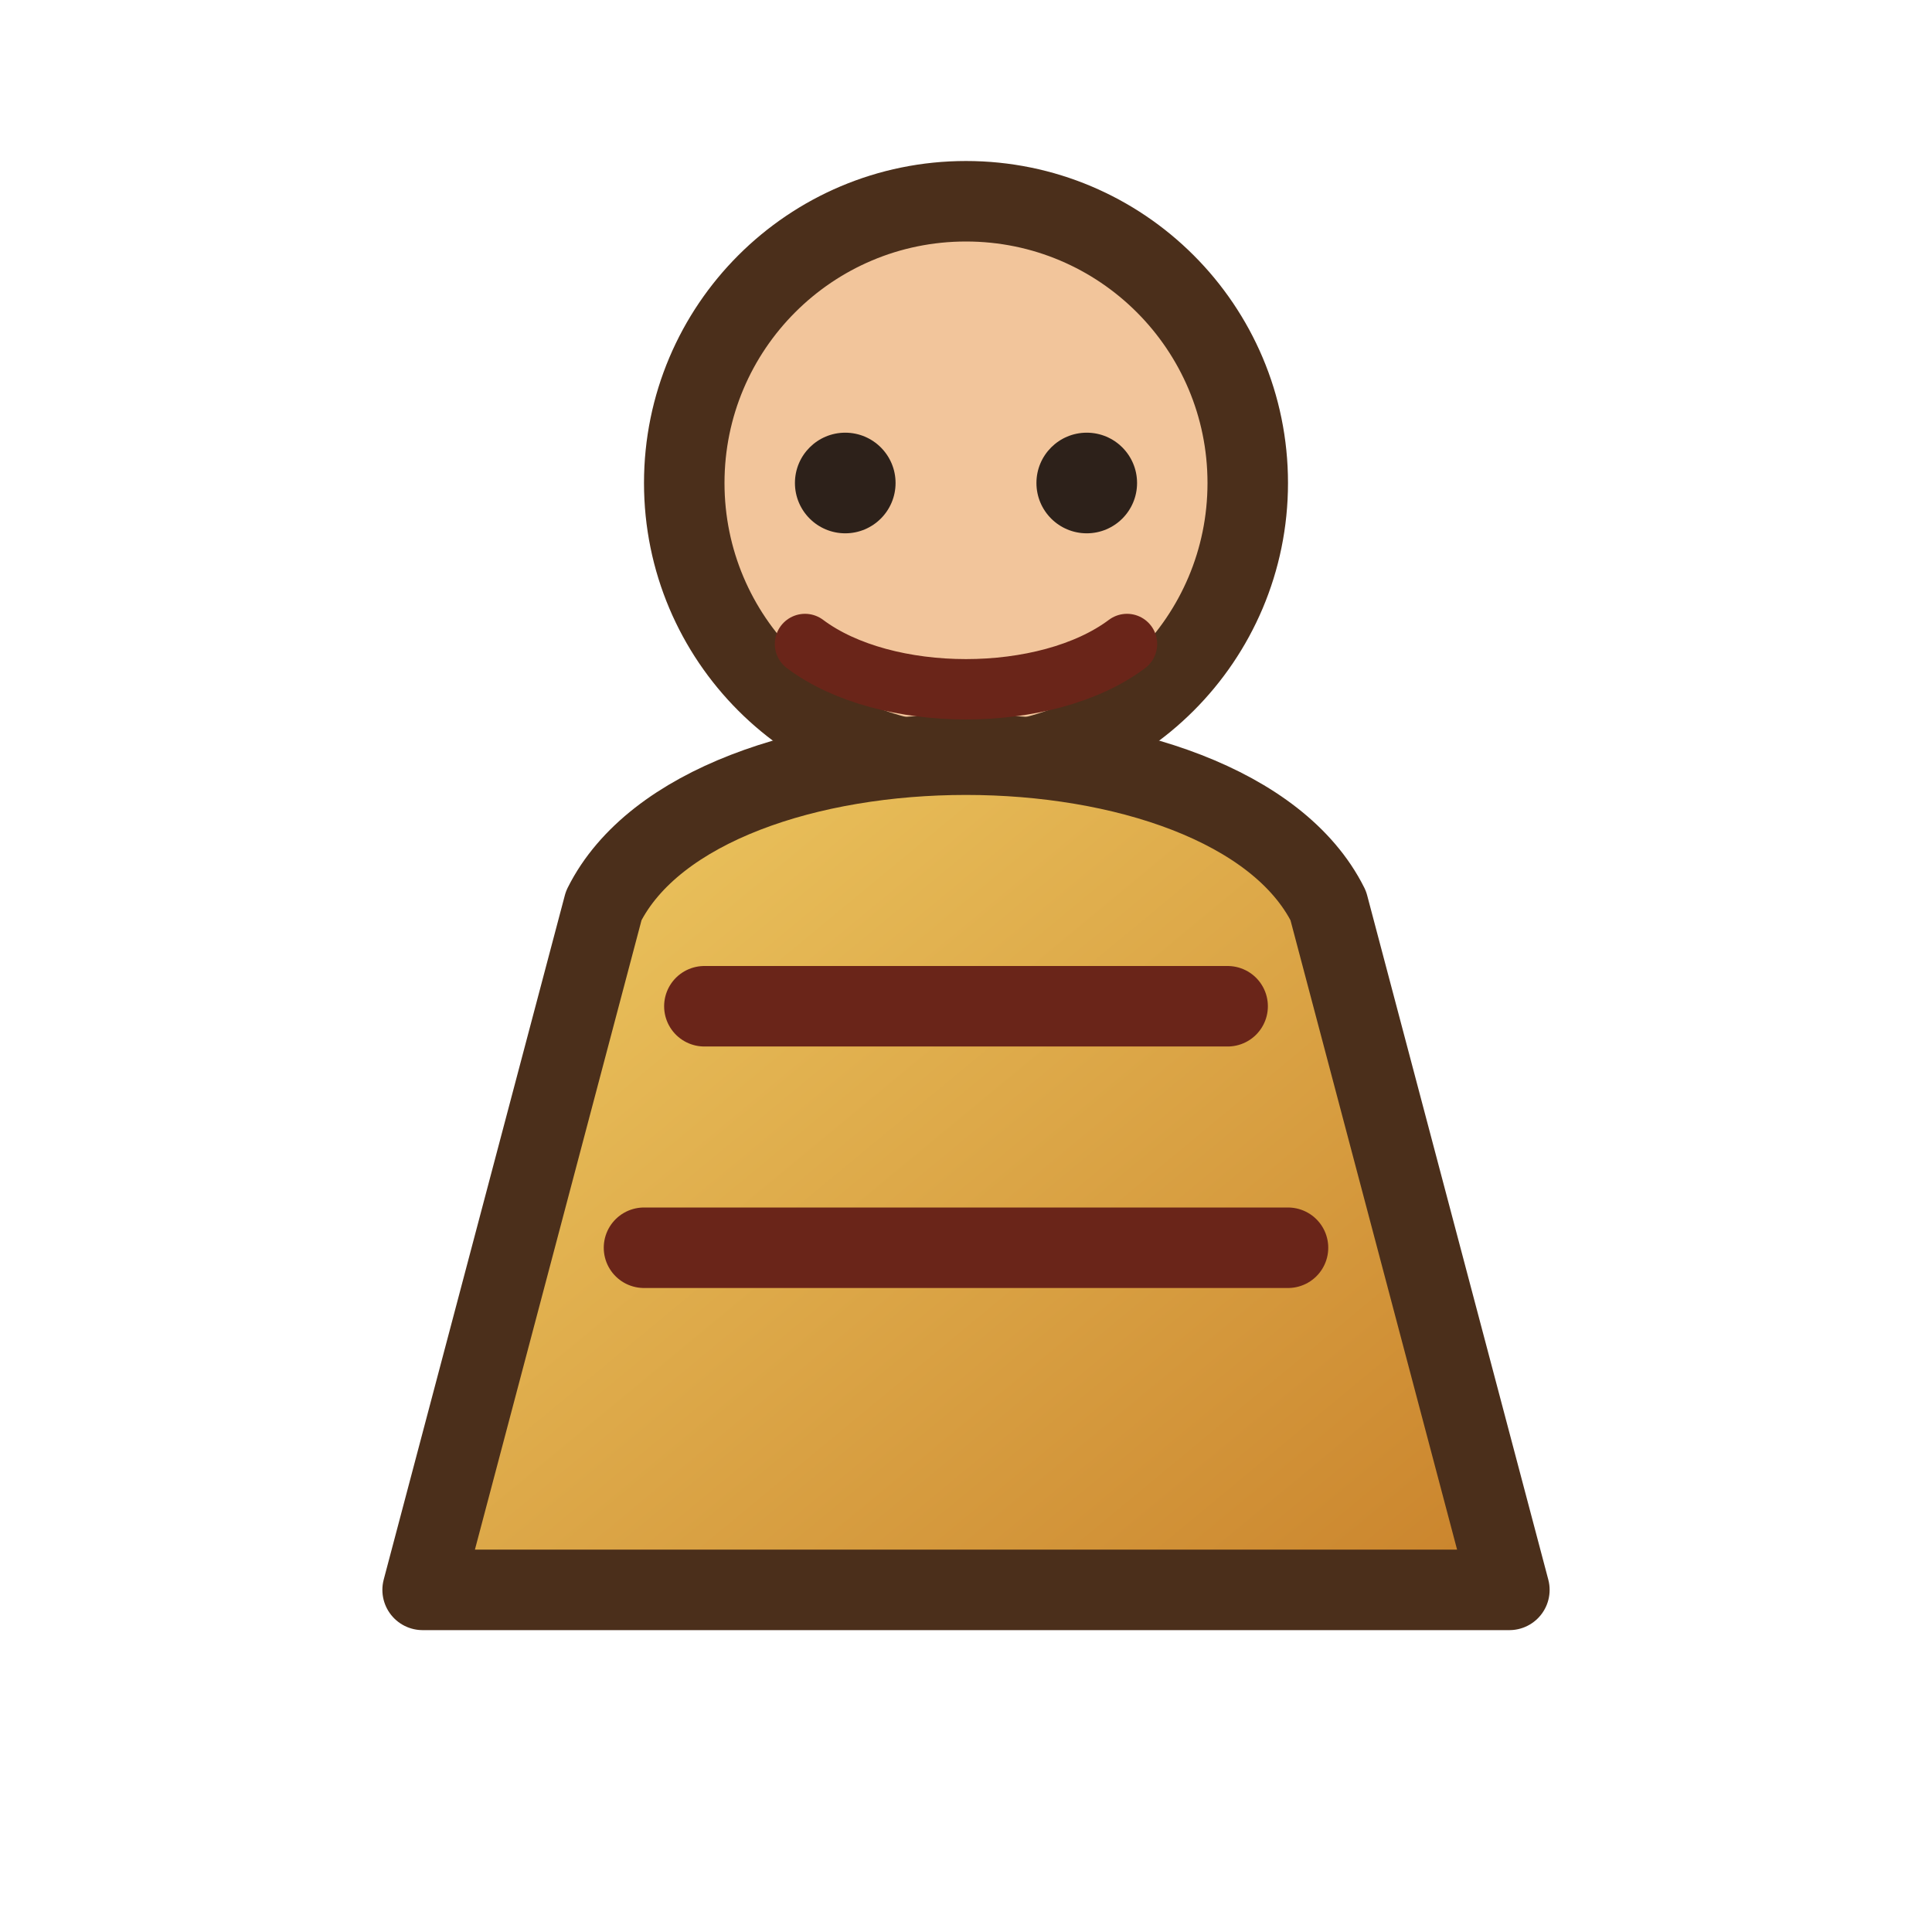
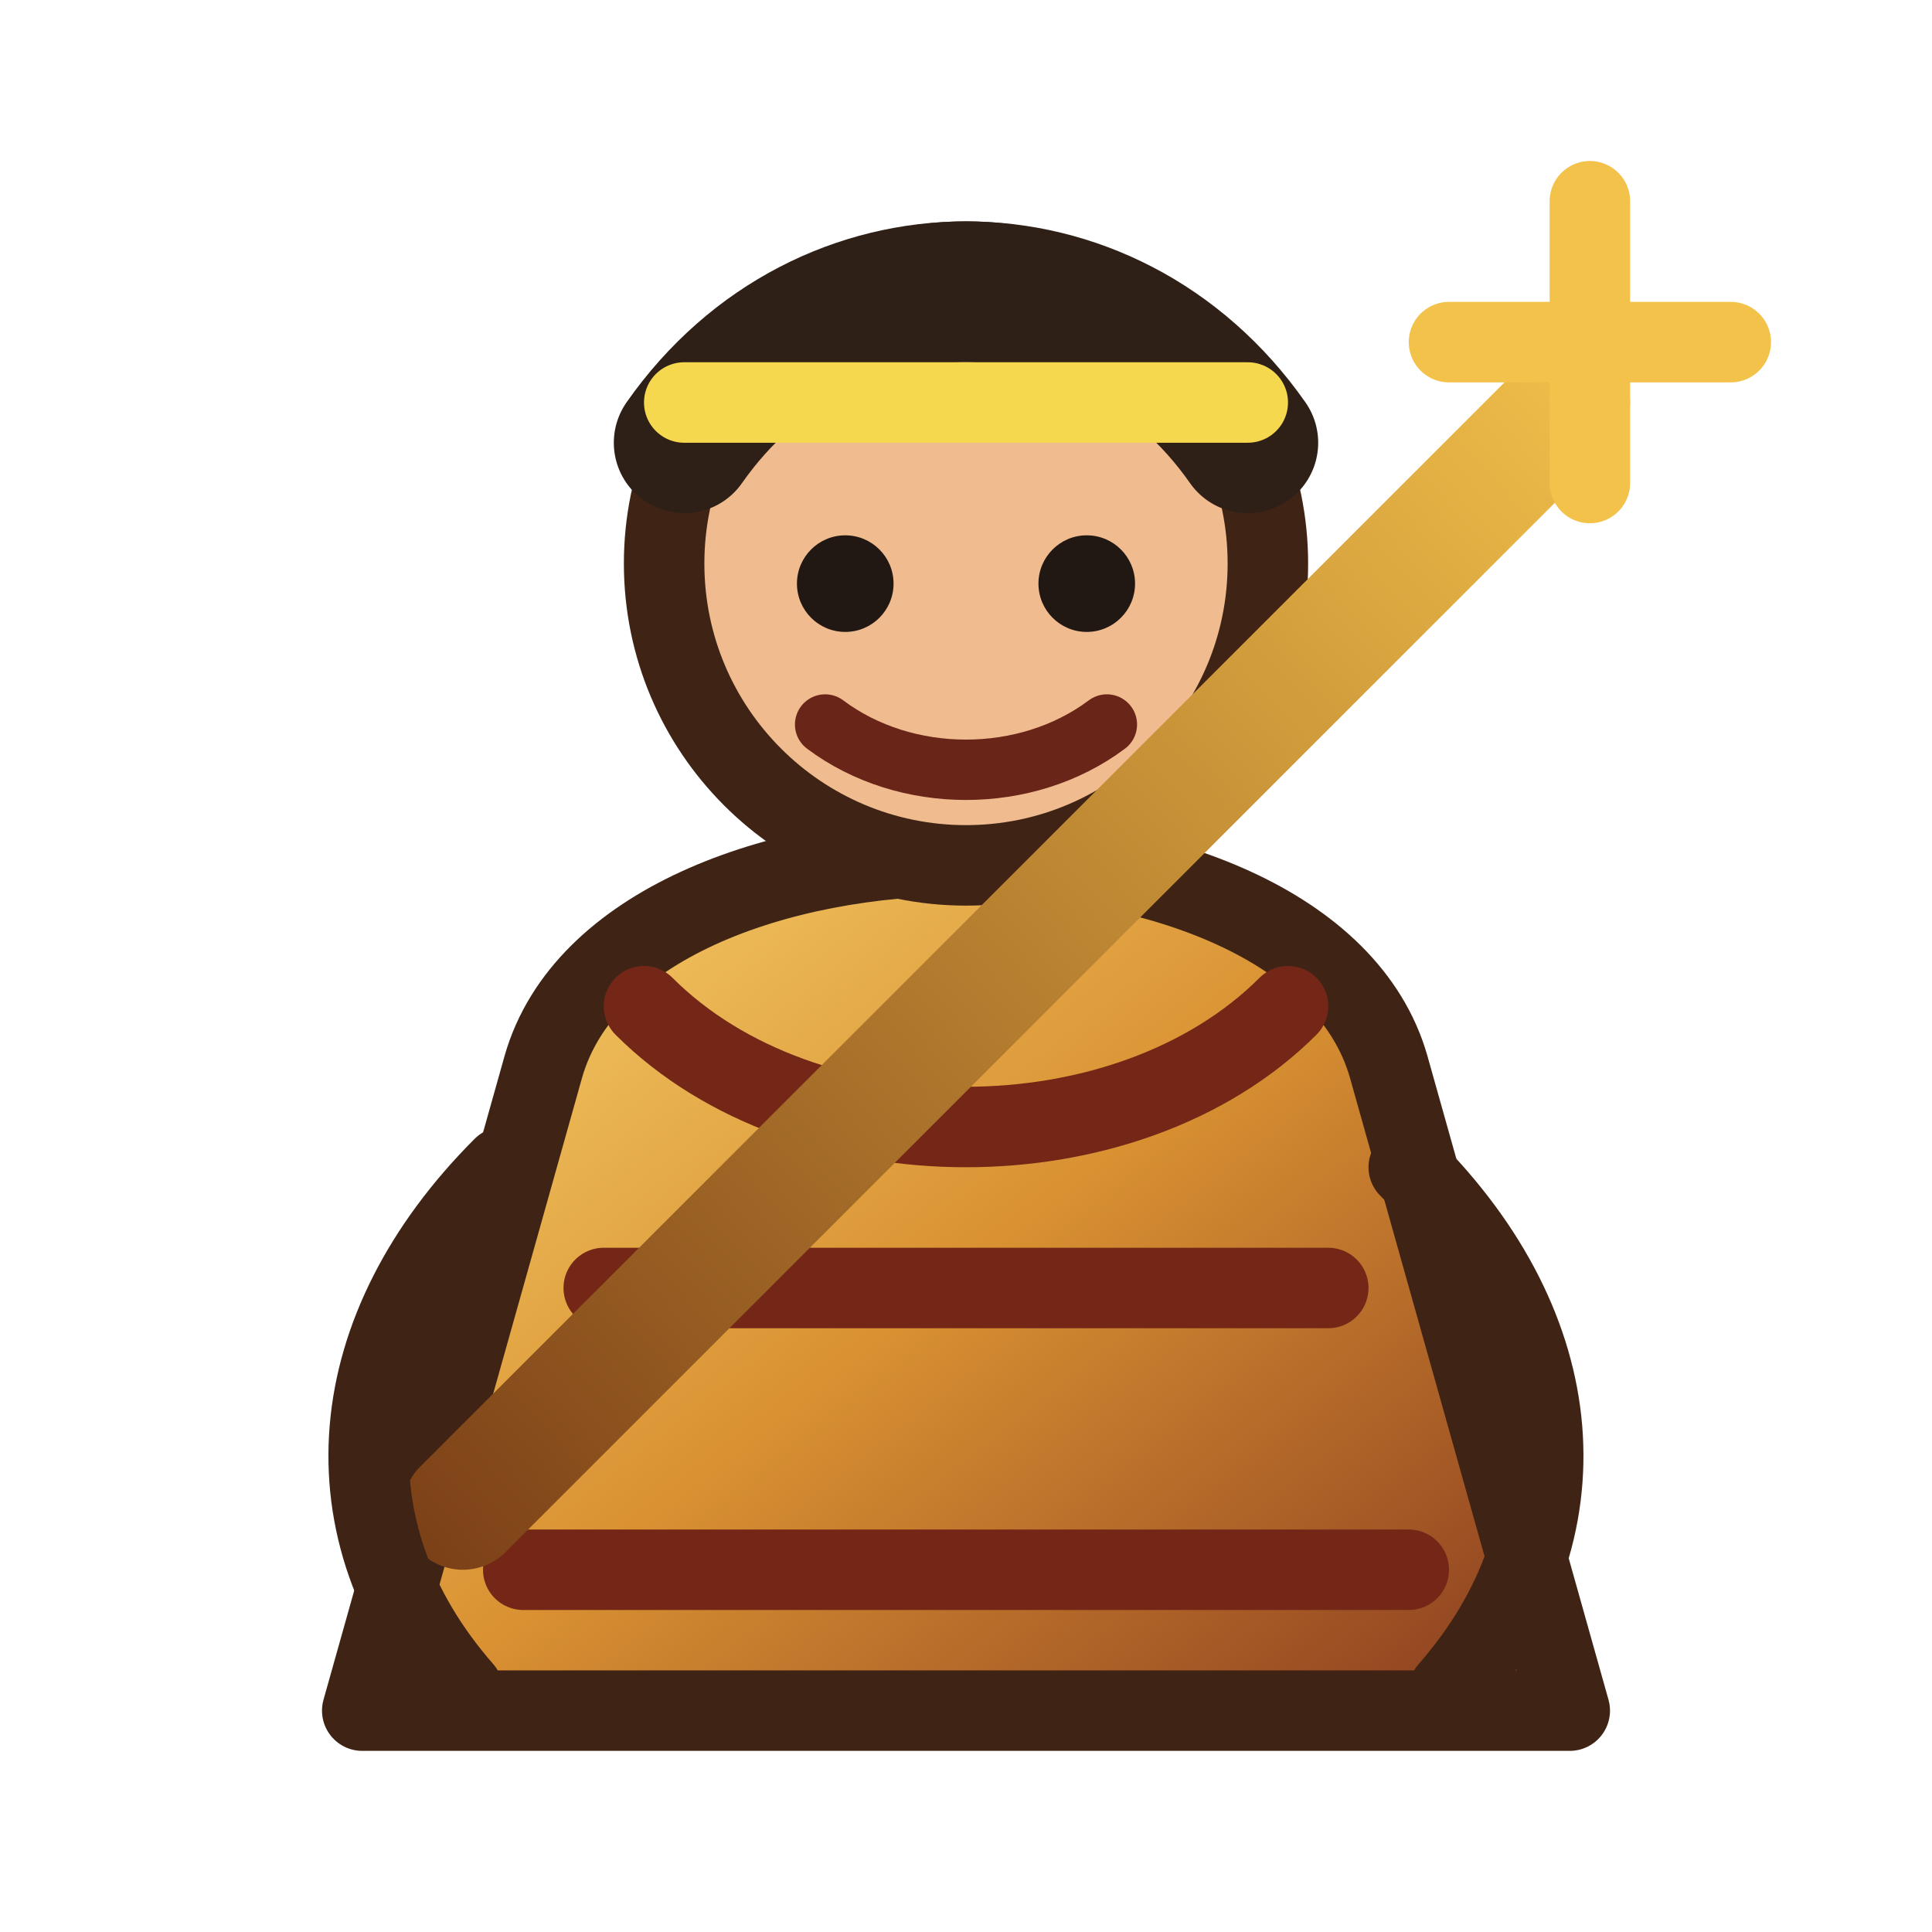
<svg xmlns="http://www.w3.org/2000/svg" width="96" height="96" viewBox="0 0 96 96">
  <defs>
-     <linearGradient id="robe" x1="24" y1="24" x2="72" y2="82" gradientUnits="userSpaceOnUse">
-       <stop offset="0" stop-color="#f4d56b" />
-       <stop offset="1" stop-color="#c9822b" />
+     <linearGradient id="robe" x1="24" y1="30" x2="70" y2="88" gradientUnits="userSpaceOnUse">
+       <stop offset="0" stop-color="#ffe07a" />
+       <stop offset="0.55" stop-color="#d99132" />
+       <stop offset="1" stop-color="#8c3f20" />
+     </linearGradient>
+     <linearGradient id="staff" x1="18" y1="76" x2="82" y2="18" gradientUnits="userSpaceOnUse">
+       <stop offset="0" stop-color="#7a3e16" />
+       <stop offset="1" stop-color="#f3c24b" />
    </linearGradient>
  </defs>
-   <circle cx="48" cy="24" r="14" fill="#f2c59b" stroke="#4b2f1b" stroke-width="4" />
-   <path d="M30 45c5-10 31-10 36 0l9 34H21z" fill="url(#robe)" stroke="#4b2f1b" stroke-width="4" stroke-linejoin="round" />
-   <path d="M35 50h26M32 62h32" stroke="#6a2519" stroke-width="4" stroke-linecap="round" />
-   <circle cx="42" cy="24" r="2.5" fill="#2d211a" />
-   <circle cx="54" cy="24" r="2.5" fill="#2d211a" />
-   <path d="M40 32c4 3 12 3 16 0" fill="none" stroke="#6a2519" stroke-width="3" stroke-linecap="round" />
+   <path d="M27 53c4-14 38-14 42 0l9 32H18z" fill="url(#robe)" stroke="#3f2416" stroke-width="4" stroke-linejoin="round" />
+   <path d="M32 50c8 8 24 8 32 0M30 64h36M26 78h44" fill="none" stroke="#742717" stroke-width="4" stroke-linecap="round" />
+   <circle cx="48" cy="28" r="15" fill="#f0bc8f" stroke="#3f2416" stroke-width="4" />
+   <path d="M34 22c7-10 21-10 28 0" fill="none" stroke="#2f2017" stroke-width="7" stroke-linecap="round" />
+   <path d="M34 20h28" stroke="#f5d84e" stroke-width="4" stroke-linecap="round" />
+   <circle cx="42" cy="29" r="2.4" fill="#211713" />
+   <circle cx="54" cy="29" r="2.4" fill="#211713" />
+   <path d="M41 36c4 3 10 3 14 0" fill="none" stroke="#6a2519" stroke-width="3" stroke-linecap="round" />
+   <path d="M23 75 78 20" stroke="url(#staff)" stroke-width="6" stroke-linecap="round" />
+   <path d="M72 17h14M79 10v14" stroke="#f3c24b" stroke-width="4" stroke-linecap="round" />
+   <path d="M25 58c-8 8-9 18-2 26M70 58c8 8 9 18 2 26" fill="none" stroke="#3f2416" stroke-width="4" stroke-linecap="round" />
</svg>
